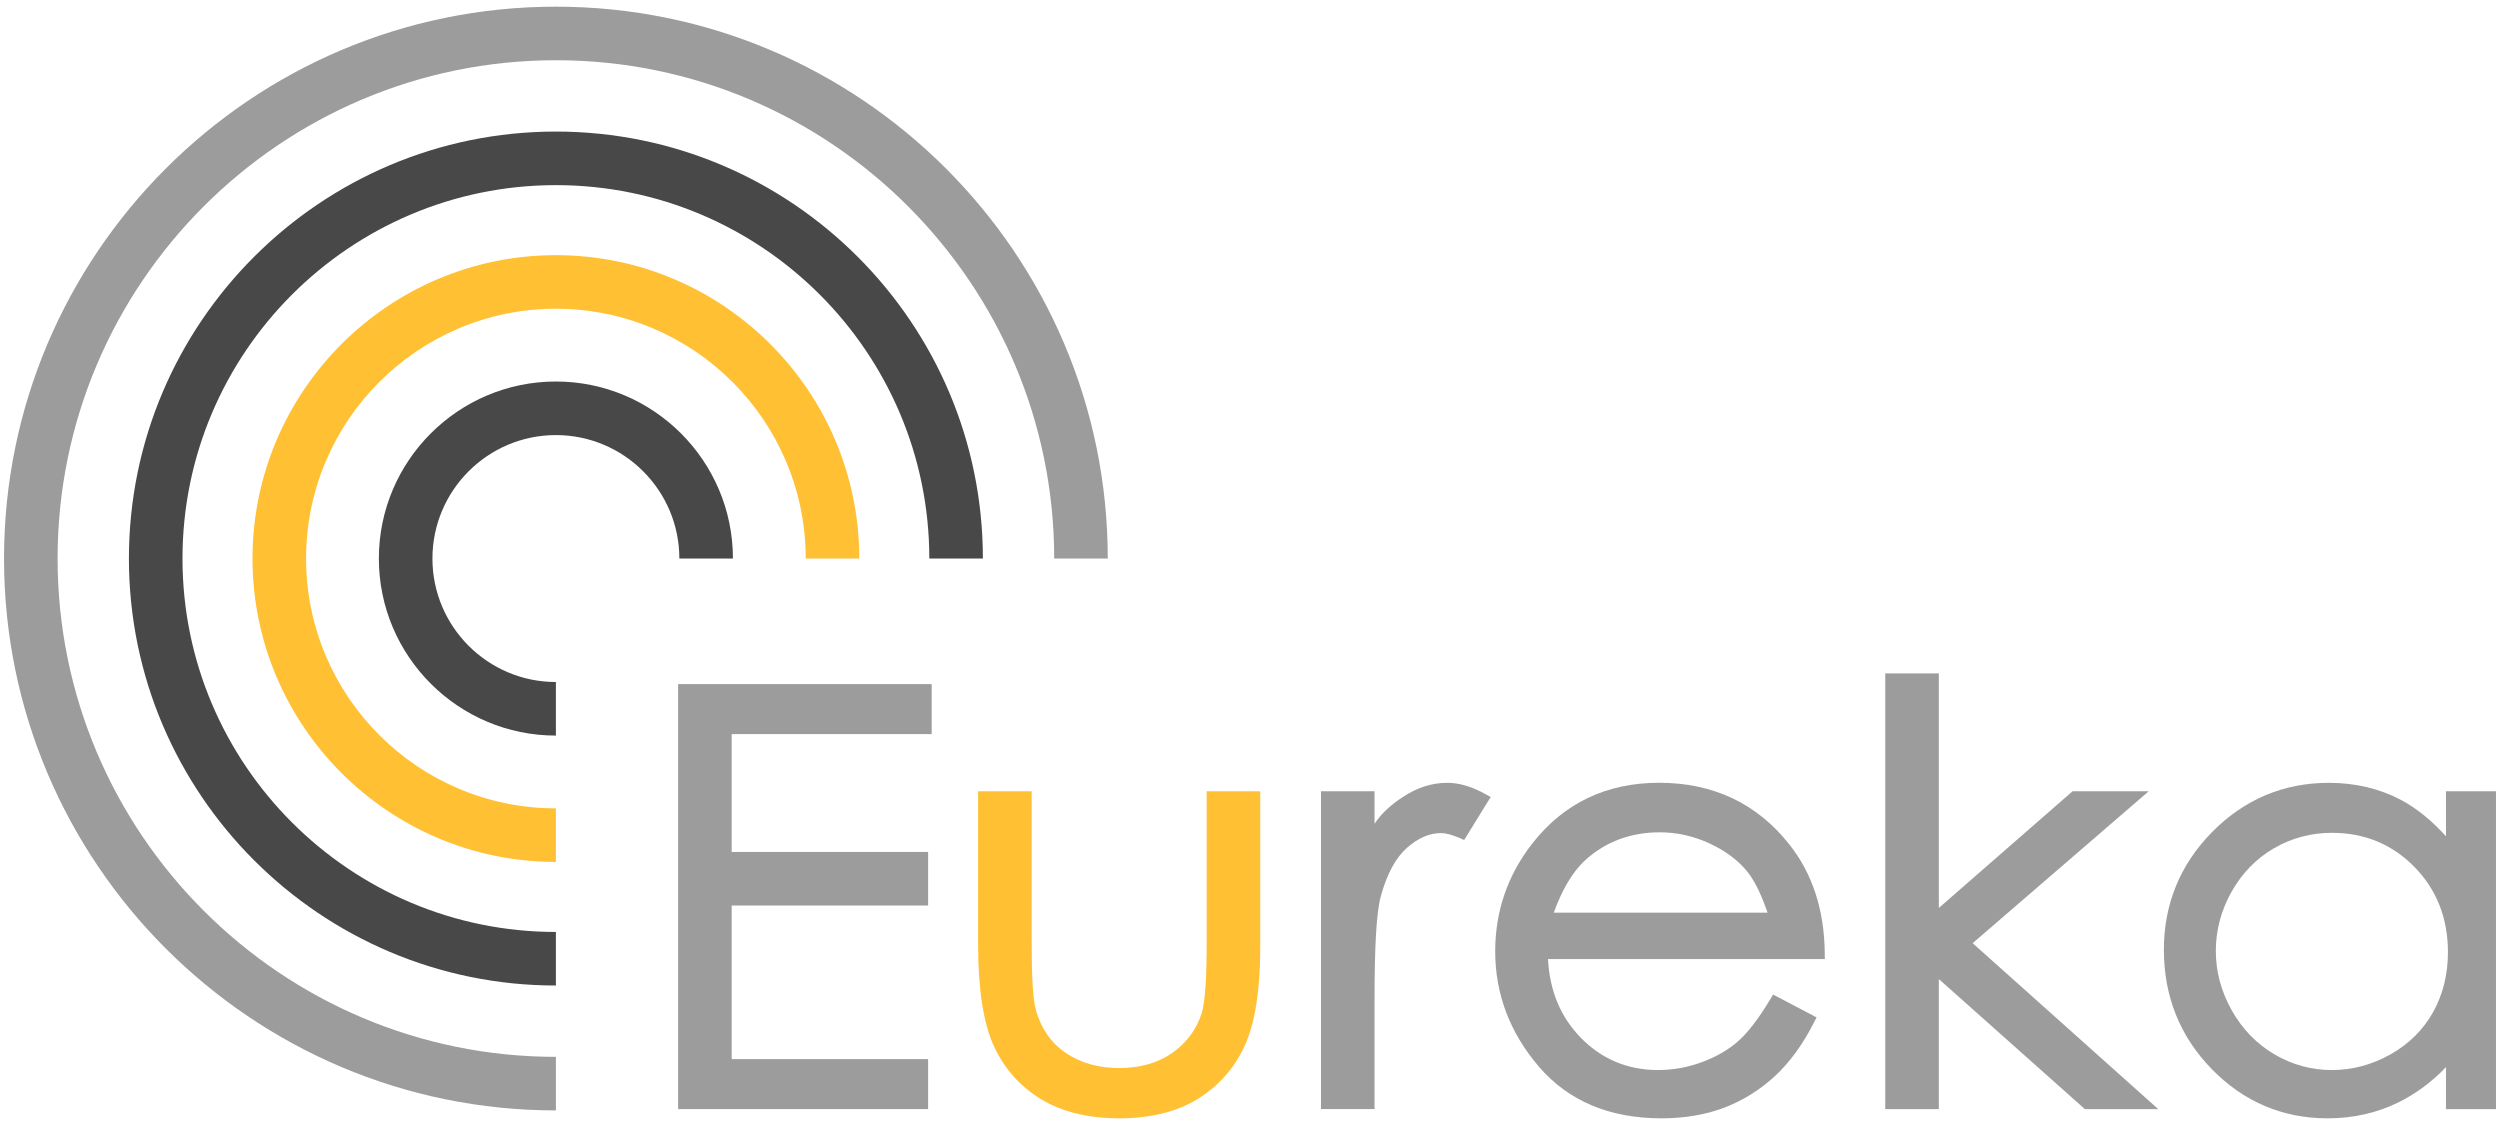
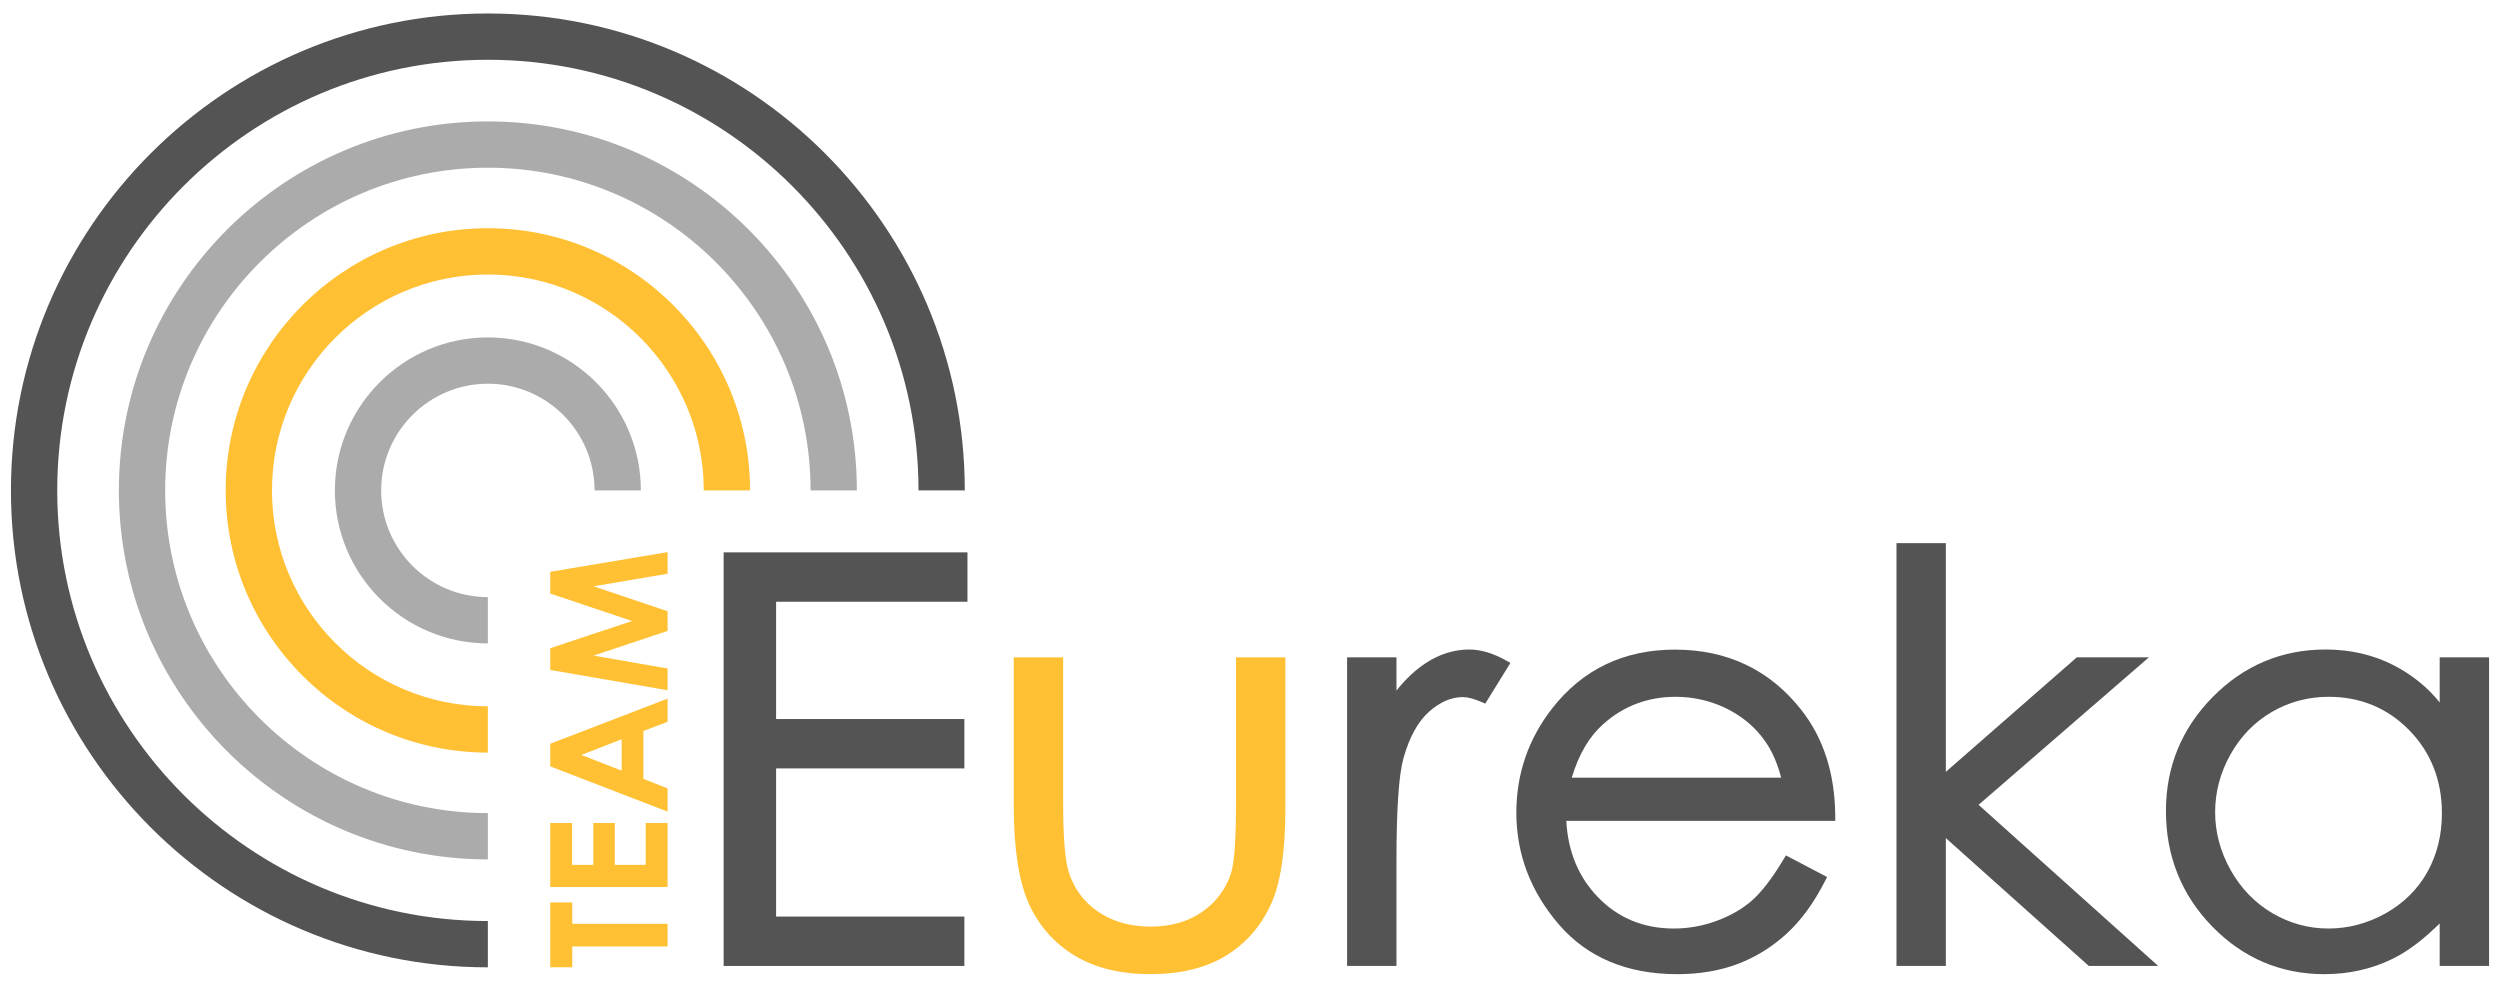
- <svg xmlns="http://www.w3.org/2000/svg" version="1.0" id="Layer_1" x="0px" y="0px" width="700px" height="315px" viewBox="0 0 700 315" enable-background="new 0 0 700 315" xml:space="preserve">
+ <svg xmlns="http://www.w3.org/2000/svg" version="1.1" id="Layer_1" x="0px" y="0px" width="810px" height="320px" viewBox="0 0 810 320" enable-background="new 0 0 810 320" xml:space="preserve">
  <g>
-     <g id="path3076_1_">
-       <path fill="#484848" d="M155.651,205.963c-27.332,0-49.569-22.236-49.569-49.569s22.237-49.57,49.569-49.57    c27.333,0,49.569,22.237,49.569,49.57h-15c0-19.063-15.508-34.57-34.569-34.57s-34.569,15.508-34.569,34.57    c0,19.062,15.508,34.569,34.569,34.569V205.963z" />
+     <g id="path3076-3_2_">
+       <path fill="#FFC033" d="M158.068,243.841c-46.841,0-84.949-38.107-84.949-84.949s38.108-84.949,84.949-84.949    s84.949,38.108,84.949,84.949h-15c0-38.57-31.379-69.949-69.949-69.949s-69.949,31.379-69.949,69.949    c0,38.57,31.379,69.949,69.949,69.949V243.841z" />
    </g>
-     <g id="path3076-3_1_">
-       <path fill="#FFC033" d="M155.651,241.342c-46.841,0-84.949-38.107-84.949-84.948s38.108-84.949,84.949-84.949    c46.842,0,84.95,38.108,84.95,84.949h-15c0-38.57-31.38-69.949-69.95-69.949s-69.949,31.379-69.949,69.949    c0,38.569,31.379,69.948,69.949,69.948V241.342z" />
+     <g opacity="0.33">
+       <g id="path3076_2_">
+         <path d="M158.068,208.462c-27.333,0-49.569-22.236-49.569-49.57c0-27.333,22.237-49.569,49.569-49.569     s49.569,22.237,49.569,49.569h-15c0-19.062-15.508-34.569-34.569-34.569s-34.569,15.508-34.569,34.569     c0,19.062,15.508,34.57,34.569,34.57V208.462z" />
+       </g>
+       <g id="path3076-5_2_">
+         <path d="M158.068,278.446c-65.923,0-119.555-53.631-119.555-119.554c0-65.923,53.632-119.555,119.555-119.555     s119.555,53.632,119.555,119.555h-15c0-57.652-46.903-104.555-104.555-104.555S53.514,101.24,53.514,158.892     s46.903,104.554,104.555,104.554V278.446z" />
+       </g>
    </g>
-     <g id="path3076-5_1_">
-       <path fill="#484848" d="M155.651,275.947c-65.923,0-119.555-53.632-119.555-119.554c0-65.923,53.632-119.555,119.555-119.555    c65.924,0,119.556,53.632,119.556,119.555h-15c0-57.652-46.903-104.555-104.556-104.555C98,51.839,51.097,98.741,51.097,156.394    c0,57.651,46.903,104.554,104.555,104.554V275.947z" />
-     </g>
-     <g id="path3076-5-7_1_">
-       <path fill="#9C9C9C" d="M155.651,310.918c-85.205,0-154.524-69.319-154.524-154.524S70.446,1.868,155.651,1.868    s154.524,69.32,154.524,154.525h-15c0-76.935-62.59-139.525-139.524-139.525c-76.934,0-139.524,62.591-139.524,139.525    c0,76.934,62.591,139.524,139.524,139.524V310.918z" />
+     <path fill="#FFC033" d="M400.457,212.966v46.861c0,11.877-0.471,19.703-1.654,23.256c-1.721,5.094-4.822,9.264-9.348,12.396   c-4.542,3.145-10.15,4.739-16.733,4.739c-6.588,0-12.305-1.642-17.026-4.88c-4.68-3.205-7.878-7.641-9.536-13.164   c-1.143-3.979-1.703-11.498-1.703-22.348v-46.861h-16v48.287c0,13.947,1.727,24.59,4.929,31.633   c3.242,7.135,8.276,12.773,14.858,16.76c6.551,3.971,14.82,5.984,24.526,5.984c9.713,0,17.942-2.015,24.434-5.988   c6.522-3.986,11.329-9.575,14.565-16.611c3.205-6.955,4.688-17.347,4.688-30.887v-49.178H400.457z" />
+     <g opacity="0.67">
+       <g id="path3076-5-7_2_">
+         <path d="M158.068,313.417c-85.205,0-154.524-69.319-154.524-154.525c0-85.205,69.319-154.524,154.524-154.524     s154.524,69.319,154.524,154.524h-15c0-76.934-62.59-139.524-139.524-139.524S18.544,81.958,18.544,158.892     c0,76.935,62.59,139.525,139.524,139.525V313.417z" />
+       </g>
+       <g>
+         <polygon points="234.457,312.966 312.457,312.966 312.457,296.966 251.457,296.966 251.457,248.966 312.457,248.966      312.457,232.966 251.457,232.966 251.457,194.966 313.457,194.966 313.457,178.966 234.457,178.966    " />
+         <path d="M476.025,210.438c-4.877,0-9.623,1.484-14.092,4.411c-3.27,2.141-6.477,5.118-9.477,8.886v-10.769h-16v100h16V278.71     c0-16.578,0.766-27.695,2.263-33.041c1.925-6.847,4.728-11.93,8.327-15.107c3.527-3.125,7.205-4.709,10.928-4.709     c1.541,0,3.541,0.524,5.943,1.559l1.307,0.563l8.154-13.188l-1.503-0.842C483.721,211.617,479.732,210.438,476.025,210.438z" />
+         <path d="M594.617,264.15c-0.123-13.554-3.844-25.116-11.053-34.216c-10.148-12.887-23.9-19.459-40.876-19.459     c-16.507,0-29.871,6.368-39.718,18.964c-7.746,9.87-11.674,21.261-11.674,33.872c0,13.404,4.633,25.584,13.77,36.209     c9.201,10.692,22.1,16.111,38.337,16.111c7.292,0,13.938-1.131,19.757-3.36c5.816-2.233,11.123-5.536,15.771-9.815     c4.641-4.266,8.779-9.937,12.299-16.852l0.74-1.453l-13.331-7.003l-0.803,1.335c-3.698,6.152-7.158,10.645-10.284,13.355     c-3.102,2.697-6.934,4.895-11.391,6.528c-4.463,1.642-9.116,2.475-13.829,2.475c-9.711,0-17.983-3.313-24.587-10.146     c-6.275-6.495-9.724-14.73-10.264-24.73h87.15L594.617,264.15z M509.246,251.966c2.43-8,5.856-13.475,10.201-17.349     c6.488-5.808,14.369-8.848,23.421-8.848c5.495,0,10.812,1.128,15.799,3.446c4.979,2.322,9.026,5.568,12.026,9.324     c2.688,3.361,4.84,7.426,6.406,13.426H509.246z" />
+         <polygon points="696.252,212.966 672.898,212.966 630.457,250.067 630.457,175.966 614.457,175.966 614.457,312.966      630.457,312.966 630.457,271.545 676.77,312.966 699.25,312.966 641.06,260.763    " />
+         <path d="M790.457,212.966v14.635c-4-5.088-9.23-9.079-14.59-11.895c-6.658-3.496-14.203-5.269-22.389-5.269     c-14.168,0-26.467,5.169-36.535,15.365c-10.07,10.188-15.182,22.624-15.182,36.964c0,14.633,5.057,27.231,15.031,37.447     c9.982,10.229,22.199,15.416,36.314,15.416c7.938,0,15.397-1.676,22.098-4.98c5.492-2.709,10.252-6.552,15.252-11.45v13.767h16     v-100H790.457z M791.178,263.524c0,7.035-1.59,13.438-4.725,19.033c-3.126,5.573-7.658,10.06-13.471,13.334     c-5.832,3.285-12.085,4.95-18.583,4.95c-6.438,0-12.548-1.675-18.161-4.979c-5.619-3.305-10.16-7.991-13.498-13.932     c-3.342-5.946-5.037-12.26-5.037-18.764c0-6.559,1.68-12.872,4.992-18.762c3.311-5.882,7.82-10.506,13.404-13.746     c5.59-3.248,11.775-4.895,18.386-4.895c10.286,0,19.063,3.635,26.087,10.805C787.609,243.743,791.178,252.813,791.178,263.524z" />
+       </g>
    </g>
    <g>
-       <polygon fill="#9C9C9C" points="260.873,205.548 260.873,191.548 189.873,191.548 189.873,310.548 259.873,310.548     259.873,296.548 204.873,296.548 204.873,253.548 259.873,253.548 259.873,238.548 204.873,238.548 204.873,205.548   " />
-       <path fill="#FFC033" d="M337.873,221.548v41.76c0,10.545-0.43,17.487-1.477,20.629c-1.516,4.492-4.259,8.172-8.253,10.938    c-4.008,2.775-8.966,4.182-14.784,4.182c-5.821,0-10.874-1.448-15.043-4.307c-4.13-2.829-6.713-6.743-8.178-11.61    c-1.01-3.528-1.266-10.201-1.266-19.831v-41.76h-15v43.029c0,12.435,1.504,21.927,4.362,28.214    c2.9,6.381,7.384,11.425,13.272,14.99c5.859,3.55,13.237,5.351,21.901,5.351c8.668,0,16.016-1.802,21.826-5.354    c5.831-3.565,10.343-8.564,13.239-14.859c2.861-6.211,4.398-15.48,4.398-27.551v-43.82H337.873z" />
-       <path fill="#9C9C9C" d="M415.884,222.333c-3.724-2.085-7.3-3.143-10.631-3.143c-4.375,0-8.429,1.33-12.434,3.953    c-2.809,1.838-5.946,4.365-7.946,7.543v-9.139h-15v89h15v-30.441c0-14.733,0.477-24.607,1.804-29.346    c1.701-6.054,4.075-10.546,7.251-13.353c3.105-2.748,6.287-4.142,9.551-4.142c1.347,0,3.076,0.461,5.188,1.372l1.296,0.563    l7.43-12.027L415.884,222.333z" />
-       <path fill="#9C9C9C" d="M495.666,279.811c-3.281,5.457-6.346,9.439-9.11,11.837c-2.745,2.385-6.135,4.327-10.078,5.773    c-3.947,1.453-8.065,2.189-12.24,2.189c-8.586,0-15.9-3.129-21.738-9.168c-5.512-5.706-8.559-12.895-9.069-21.895h77.518    l-0.015-1.598c-0.11-12.098-3.433-22.32-9.871-30.447c-9.064-11.51-21.348-17.329-36.507-17.329    c-14.742,0-26.678,5.713-35.475,16.961c-6.917,8.813-10.424,18.997-10.424,30.26c0,11.972,4.137,22.853,12.294,32.336    c8.222,9.555,19.741,14.4,34.24,14.4c6.515,0,12.45-1.009,17.643-3.001c5.193-1.994,9.934-4.943,14.088-8.766    c4.144-3.812,7.838-8.872,10.979-15.044l0.738-1.451l-12.169-6.393L495.666,279.811z M435.056,255.548    c2.148-6,5.151-11.439,8.945-14.822c5.739-5.137,12.709-7.678,20.714-7.678c4.861,0,9.564,1.07,13.978,3.123    c4.402,2.051,7.98,4.666,10.633,7.984c2.339,2.927,4.218,7.393,5.599,11.393H435.056z" />
-       <polygon fill="#9C9C9C" points="552.34,264.089 601.648,221.548 580.322,221.548 542.873,254.225 542.873,188.548     527.873,188.548 527.873,310.548 542.873,310.548 542.873,274.139 583.76,310.548 604.305,310.548   " />
-       <path fill="#9C9C9C" d="M684.873,221.548v12.6c-4-4.368-8.102-7.806-12.757-10.251c-5.945-3.122-12.708-4.706-20.021-4.706    c-12.656,0-23.654,4.617-32.646,13.721c-8.992,9.1-13.563,20.207-13.563,33.013c0,13.066,4.513,24.316,13.421,33.438    c8.917,9.137,19.829,13.77,32.435,13.77c7.088,0,13.795-1.497,19.78-4.45c4.784-2.359,9.351-5.678,13.351-9.893v11.759h14v-89    H684.873z M685.424,266.596c0,6.227-1.406,11.895-4.18,16.845c-2.763,4.926-6.771,8.893-11.912,11.791    c-5.161,2.906-10.693,4.379-16.443,4.379c-5.692,0-11.097-1.481-16.063-4.402c-4.971-2.925-8.989-7.071-11.941-12.326    c-2.957-5.263-4.456-10.849-4.456-16.602c0-5.804,1.485-11.39,4.416-16.603c2.929-5.203,6.918-9.295,11.858-12.161    c4.942-2.872,10.414-4.328,16.263-4.328c9.098,0,16.862,3.214,23.077,9.555C682.268,249.094,685.424,257.119,685.424,266.596z" />
+       <g>
+         <path fill="#FFC033" d="M178.284,313.396v-21.008h7.132v6.924h30.88v7.34h-30.88v6.744H178.284z" />
+       </g>
+       <g>
+         <path fill="#FFC033" d="M178.284,287.399v-20.75h7.081v13.566h6.874v-13.566h6.951v13.566h10v-13.566h7.106v20.75H178.284z" />
+       </g>
+       <g>
+         <path fill="#FFC033" d="M178.284,248.308v-7.338l38.013-14.621v7.52l-7.83,2.975v15.512l7.83,3.092v7.52L178.284,248.308z      M188.362,244.593l13.05,5.1v-10.17L188.362,244.593z" />
+       </g>
+       <g>
+         <path fill="#FFC033" d="M178.284,217.067v-7.05l26.514-8.813l-26.514-8.892v-7.046l38.013-6.376v6.997l-24.007,4.075     l24.007,8.075v6.378l-24.007,8.004l24.007,4.172v7.055L178.284,217.067z" />
+       </g>
    </g>
  </g>
</svg>
